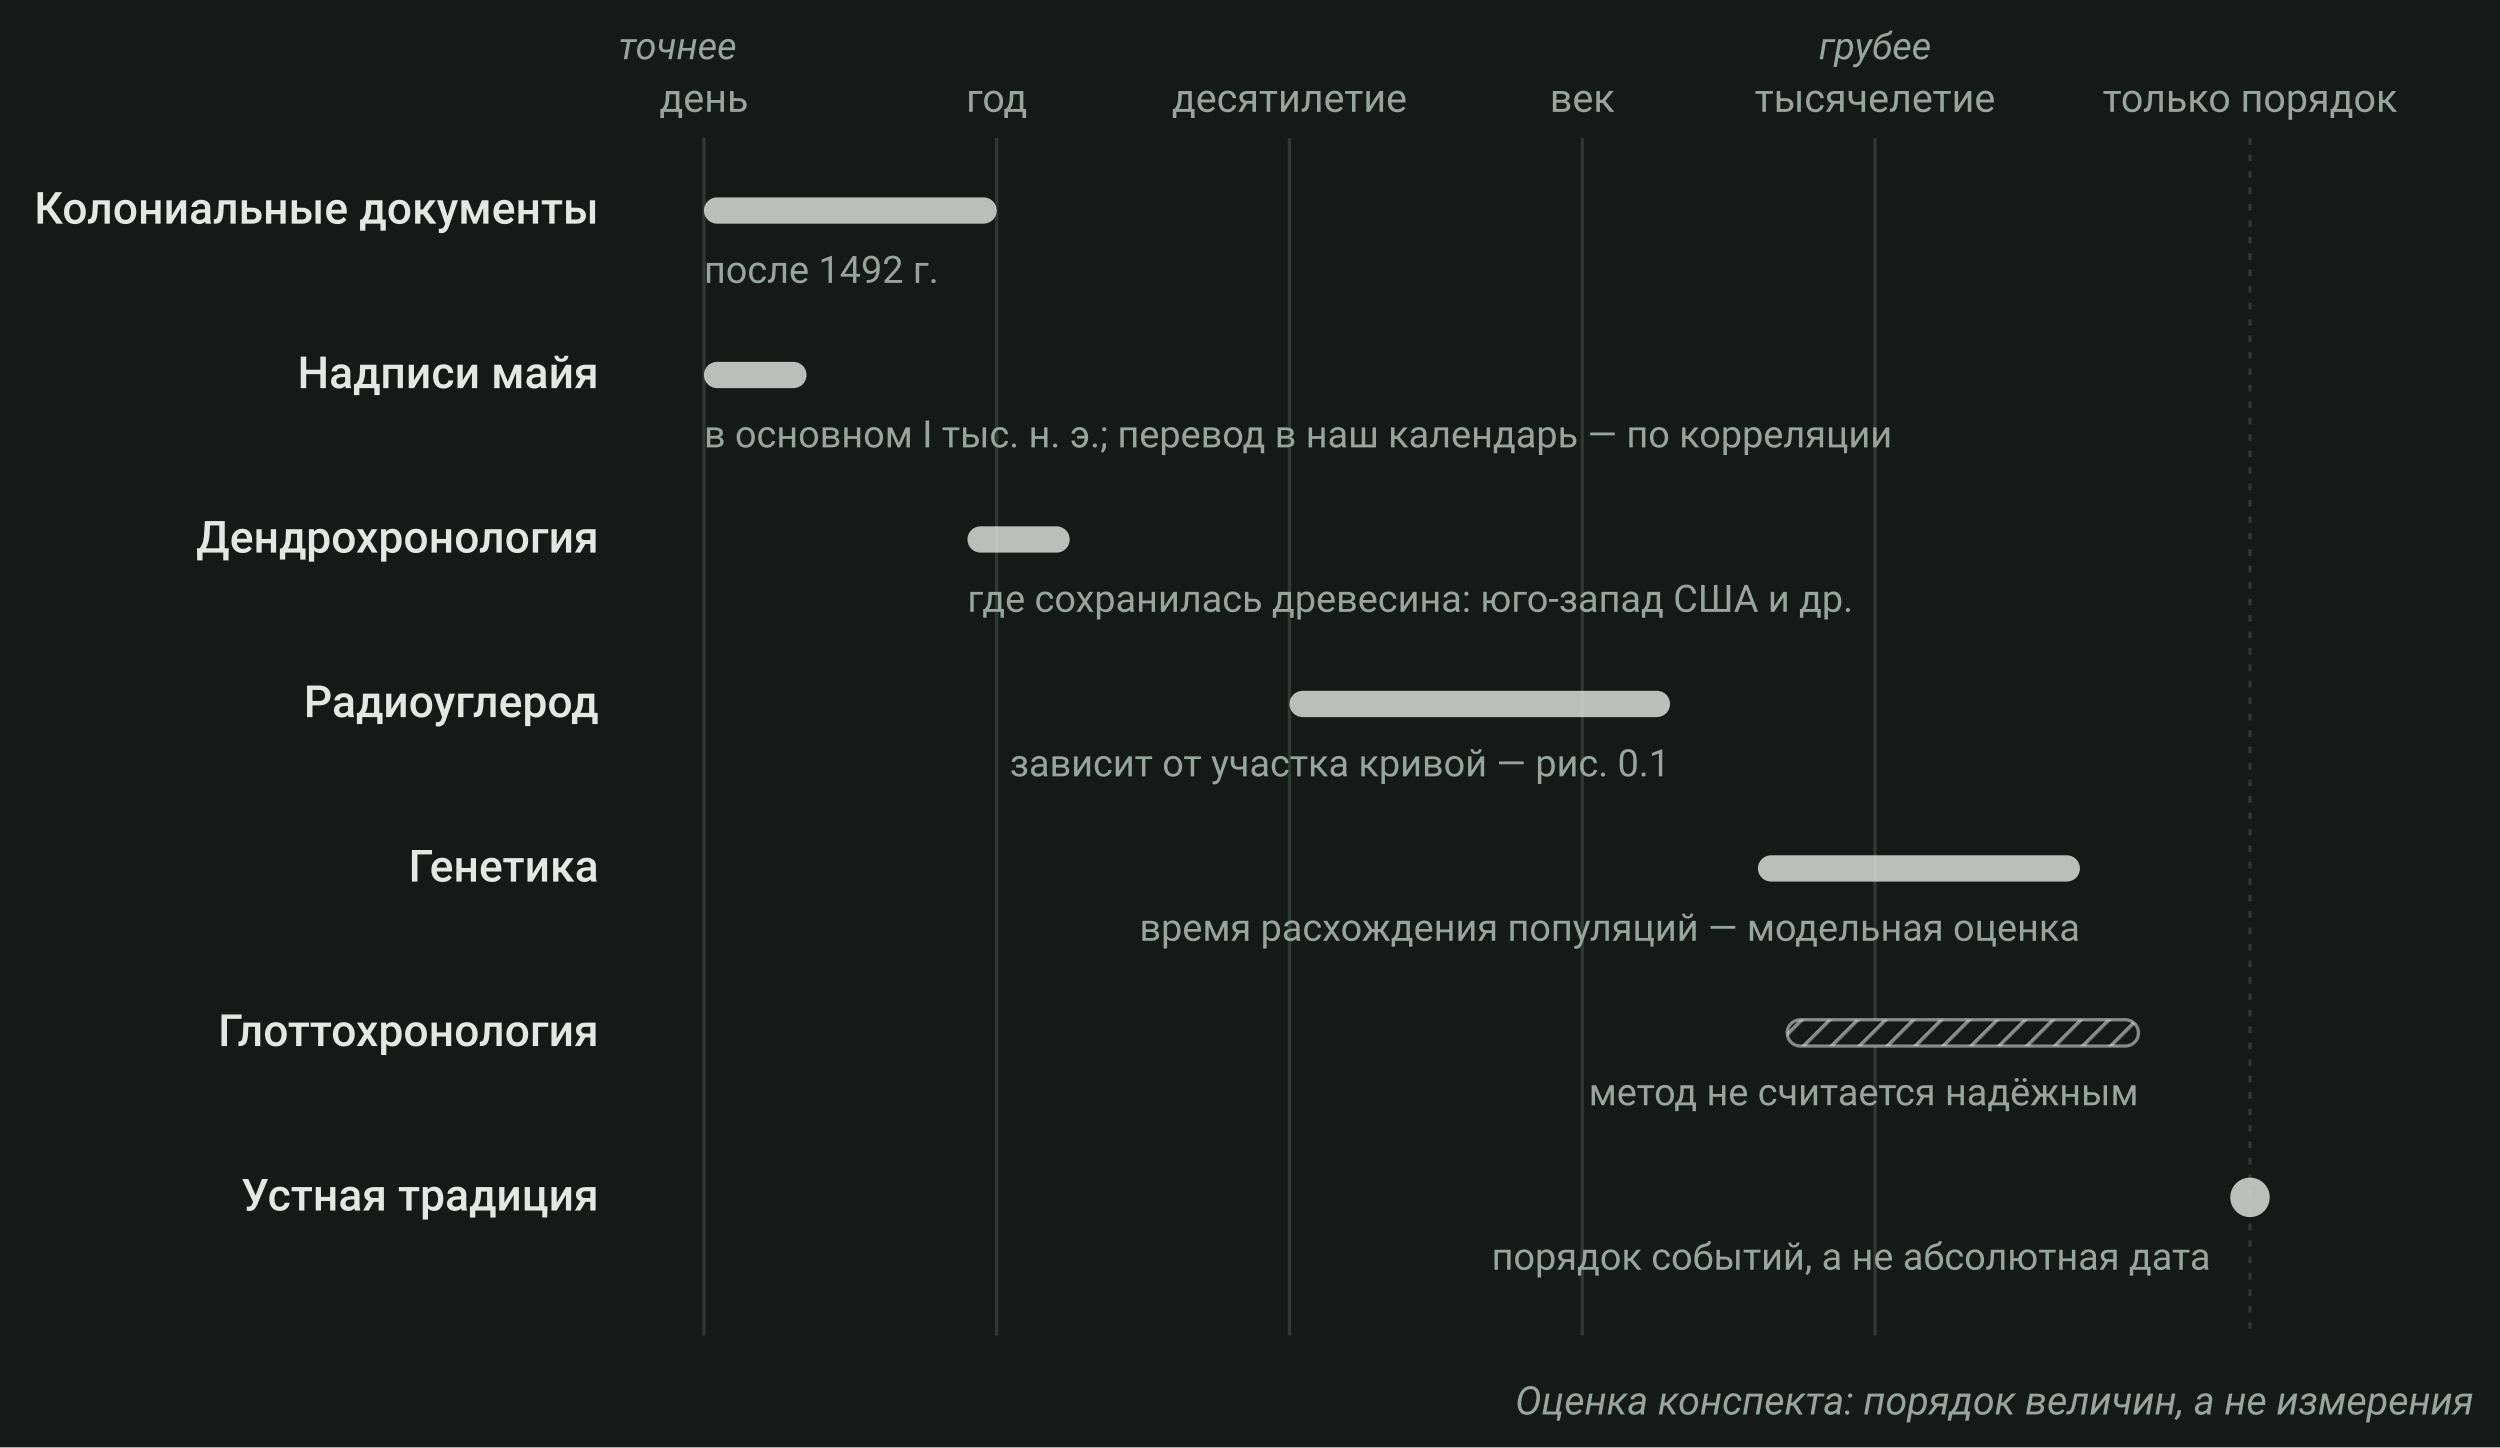
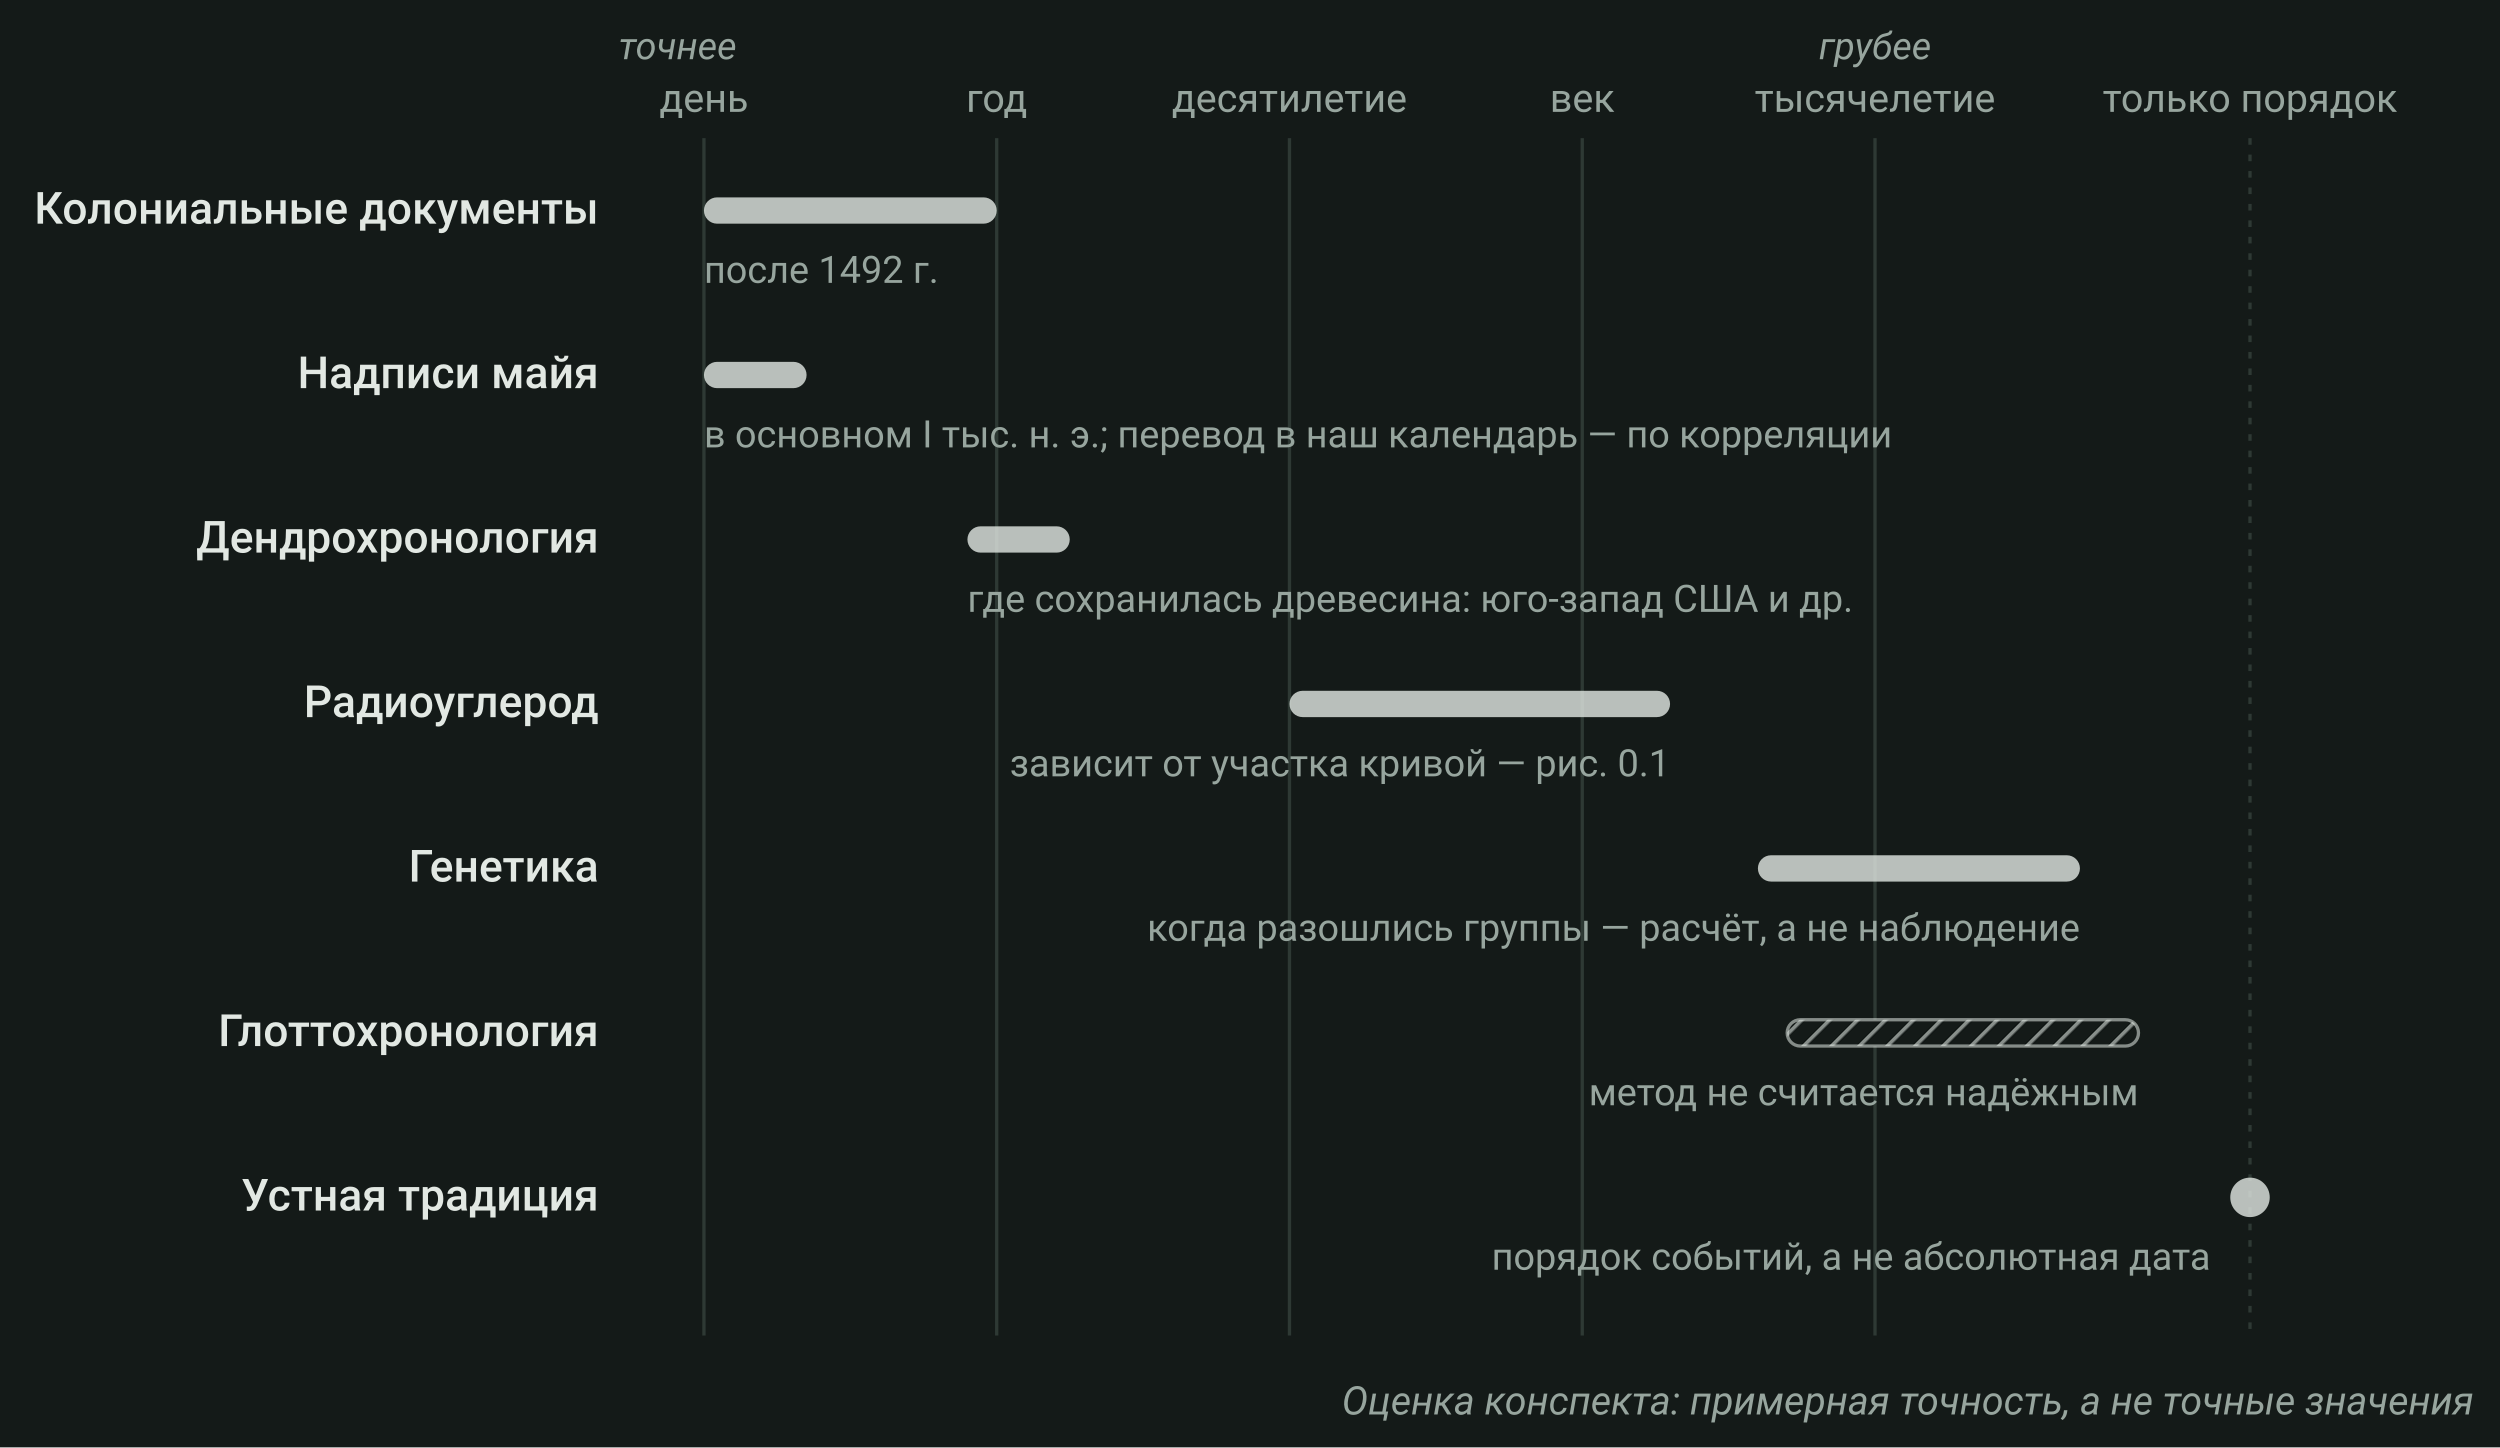
<svg xmlns="http://www.w3.org/2000/svg" viewBox="0 0 760 440" width="760" height="440" role="img" aria-labelledby="t d" font-family="'Alegreya Sans','Segoe UI',Roboto,'Helvetica Neue',Arial,sans-serif">
  <rect width="760" height="440" fill="#141A18" />
  <defs>
    <pattern id="hatch" width="6" height="6" patternUnits="userSpaceOnUse" patternTransform="rotate(45)">
      <rect width="6" height="6" fill="#141A18" />
      <line x1="0" y1="0" x2="0" y2="6" stroke="#E2E8E3" stroke-width="2.2" stroke-opacity=".55" />
    </pattern>
  </defs>
  <line x1="214.0" y1="42.0" x2="214.0" y2="406.0" stroke="#2E3934" stroke-width="1" stroke-opacity="1.0" />
  <text x="214.0" y="34.0" fill="#97A59E" font-size="12" text-anchor="middle" font-weight="400" font-family="'Alegreya Sans','Segoe UI',Roboto,'Helvetica Neue',Arial,sans-serif">день</text>
  <line x1="303.0" y1="42.0" x2="303.0" y2="406.0" stroke="#2E3934" stroke-width="1" stroke-opacity="1.0" />
  <text x="303.0" y="34.0" fill="#97A59E" font-size="12" text-anchor="middle" font-weight="400" font-family="'Alegreya Sans','Segoe UI',Roboto,'Helvetica Neue',Arial,sans-serif">год</text>
  <line x1="392.0" y1="42.0" x2="392.0" y2="406.0" stroke="#2E3934" stroke-width="1" stroke-opacity="1.0" />
  <text x="392.0" y="34.0" fill="#97A59E" font-size="12" text-anchor="middle" font-weight="400" font-family="'Alegreya Sans','Segoe UI',Roboto,'Helvetica Neue',Arial,sans-serif">десятилетие</text>
  <line x1="481.0" y1="42.0" x2="481.0" y2="406.0" stroke="#2E3934" stroke-width="1" stroke-opacity="1.0" />
  <text x="481.0" y="34.0" fill="#97A59E" font-size="12" text-anchor="middle" font-weight="400" font-family="'Alegreya Sans','Segoe UI',Roboto,'Helvetica Neue',Arial,sans-serif">век</text>
  <line x1="570.0" y1="42.0" x2="570.0" y2="406.0" stroke="#2E3934" stroke-width="1" stroke-opacity="1.0" />
  <text x="570.0" y="34.0" fill="#97A59E" font-size="12" text-anchor="middle" font-weight="400" font-family="'Alegreya Sans','Segoe UI',Roboto,'Helvetica Neue',Arial,sans-serif">тысячелетие</text>
  <line x1="684.0" y1="42.0" x2="684.0" y2="406.0" stroke="#2E3934" stroke-width="1" stroke-opacity="1.0" stroke-dasharray="2 3" />
  <text x="684.0" y="34.0" fill="#97A59E" font-size="12" text-anchor="middle" font-weight="400" font-family="'Alegreya Sans','Segoe UI',Roboto,'Helvetica Neue',Arial,sans-serif">только порядок</text>
  <text x="206.0" y="18.0" fill="#97A59E" font-size="11.5" text-anchor="middle" font-weight="400" font-family="'Alegreya Sans','Segoe UI',Roboto,'Helvetica Neue',Arial,sans-serif" font-style="italic">точнее</text>
  <text x="570.0" y="18.0" fill="#97A59E" font-size="11.5" text-anchor="middle" font-weight="400" font-family="'Alegreya Sans','Segoe UI',Roboto,'Helvetica Neue',Arial,sans-serif" font-style="italic">грубее</text>
  <text x="182.0" y="68.0" fill="#E2E8E3" font-size="13.5" text-anchor="end" font-weight="500" font-family="'Alegreya Sans','Segoe UI',Roboto,'Helvetica Neue',Arial,sans-serif">Колониальные документы</text>
  <rect x="214.0" y="60.0" width="89.0" height="8.0" rx="4" fill="#E2E8E3" fill-opacity="0.8" />
  <text x="214.0" y="86.0" fill="#97A59E" font-size="11.5" text-anchor="start" font-weight="400" font-family="'Alegreya Sans','Segoe UI',Roboto,'Helvetica Neue',Arial,sans-serif">после 1492 г.</text>
  <text x="182.0" y="118.0" fill="#E2E8E3" font-size="13.5" text-anchor="end" font-weight="500" font-family="'Alegreya Sans','Segoe UI',Roboto,'Helvetica Neue',Arial,sans-serif">Надписи майя</text>
  <rect x="214.0" y="110.0" width="31.2" height="8.0" rx="4" fill="#E2E8E3" fill-opacity="0.8" />
  <text x="214.0" y="136.0" fill="#97A59E" font-size="11.5" text-anchor="start" font-weight="400" font-family="'Alegreya Sans','Segoe UI',Roboto,'Helvetica Neue',Arial,sans-serif">в основном I тыс. н. э.; перевод в наш календарь — по корреляции</text>
  <text x="182.0" y="168.0" fill="#E2E8E3" font-size="13.5" text-anchor="end" font-weight="500" font-family="'Alegreya Sans','Segoe UI',Roboto,'Helvetica Neue',Arial,sans-serif">Дендрохронология</text>
  <rect x="294.1" y="160.0" width="31.1" height="8.0" rx="4" fill="#E2E8E3" fill-opacity="0.8" />
  <text x="294.1" y="186.0" fill="#97A59E" font-size="11.5" text-anchor="start" font-weight="400" font-family="'Alegreya Sans','Segoe UI',Roboto,'Helvetica Neue',Arial,sans-serif">где сохранилась древесина: юго-запад США и др.</text>
  <text x="182.0" y="218.0" fill="#E2E8E3" font-size="13.5" text-anchor="end" font-weight="500" font-family="'Alegreya Sans','Segoe UI',Roboto,'Helvetica Neue',Arial,sans-serif">Радиоуглерод</text>
  <rect x="392.0" y="210.0" width="115.7" height="8.0" rx="4" fill="#E2E8E3" fill-opacity="0.8" />
  <text x="507.7" y="236.0" fill="#97A59E" font-size="11.5" text-anchor="end" font-weight="400" font-family="'Alegreya Sans','Segoe UI',Roboto,'Helvetica Neue',Arial,sans-serif">зависит от участка кривой — рис. 0.1</text>
  <text x="182.0" y="268.0" fill="#E2E8E3" font-size="13.5" text-anchor="end" font-weight="500" font-family="'Alegreya Sans','Segoe UI',Roboto,'Helvetica Neue',Arial,sans-serif">Генетика</text>
  <rect x="534.4" y="260.0" width="97.9" height="8.0" rx="4" fill="#E2E8E3" fill-opacity="0.8" />
-   <text x="632.3" y="286.0" fill="#97A59E" font-size="11.5" text-anchor="end" font-weight="400" font-family="'Alegreya Sans','Segoe UI',Roboto,'Helvetica Neue',Arial,sans-serif">время расхождения популяций — модельная оценка</text>
+   <text x="632.3" y="286.0" fill="#97A59E" font-size="11.5" text-anchor="end" font-weight="400" font-family="'Alegreya Sans','Segoe UI',Roboto,'Helvetica Neue',Arial,sans-serif">когда разошлись группы — расчёт, а не наблюдение</text>
  <text x="182.0" y="318.0" fill="#E2E8E3" font-size="13.5" text-anchor="end" font-weight="500" font-family="'Alegreya Sans','Segoe UI',Roboto,'Helvetica Neue',Arial,sans-serif">Глоттохронология</text>
  <rect x="543.3" y="310.0" width="106.8" height="8.0" rx="4" fill="url(#hatch)" fill-opacity="1" />
  <rect x="543.3" y="310.0" width="106.8" height="8" rx="4" fill="none" stroke="#E2E8E3" stroke-opacity=".55" />
  <text x="650.1" y="336.0" fill="#97A59E" font-size="11.5" text-anchor="end" font-weight="400" font-family="'Alegreya Sans','Segoe UI',Roboto,'Helvetica Neue',Arial,sans-serif">метод не считается надёжным</text>
  <text x="182.0" y="368.0" fill="#E2E8E3" font-size="13.5" text-anchor="end" font-weight="500" font-family="'Alegreya Sans','Segoe UI',Roboto,'Helvetica Neue',Arial,sans-serif">Устная традиция</text>
  <circle cx="684" cy="364" r="6" fill="#E2E8E3" fill-opacity=".8" />
  <text x="672.0" y="386.0" fill="#97A59E" font-size="11.5" text-anchor="end" font-weight="400" font-family="'Alegreya Sans','Segoe UI',Roboto,'Helvetica Neue',Arial,sans-serif">порядок событий, а не абсолютная дата</text>
-   <text x="752.0" y="430.0" fill="#97A59E" font-size="12" text-anchor="end" font-weight="400" font-family="'Alegreya Sans','Segoe UI',Roboto,'Helvetica Neue',Arial,sans-serif" font-style="italic">Оценка конспекта: порядок величин, а не измерения</text>
+   <text x="752.0" y="430.0" fill="#97A59E" font-size="12" text-anchor="end" font-weight="400" font-family="'Alegreya Sans','Segoe UI',Roboto,'Helvetica Neue',Arial,sans-serif" font-style="italic">Оценка конспекта: примерная точность, а не точные значения</text>
</svg>
